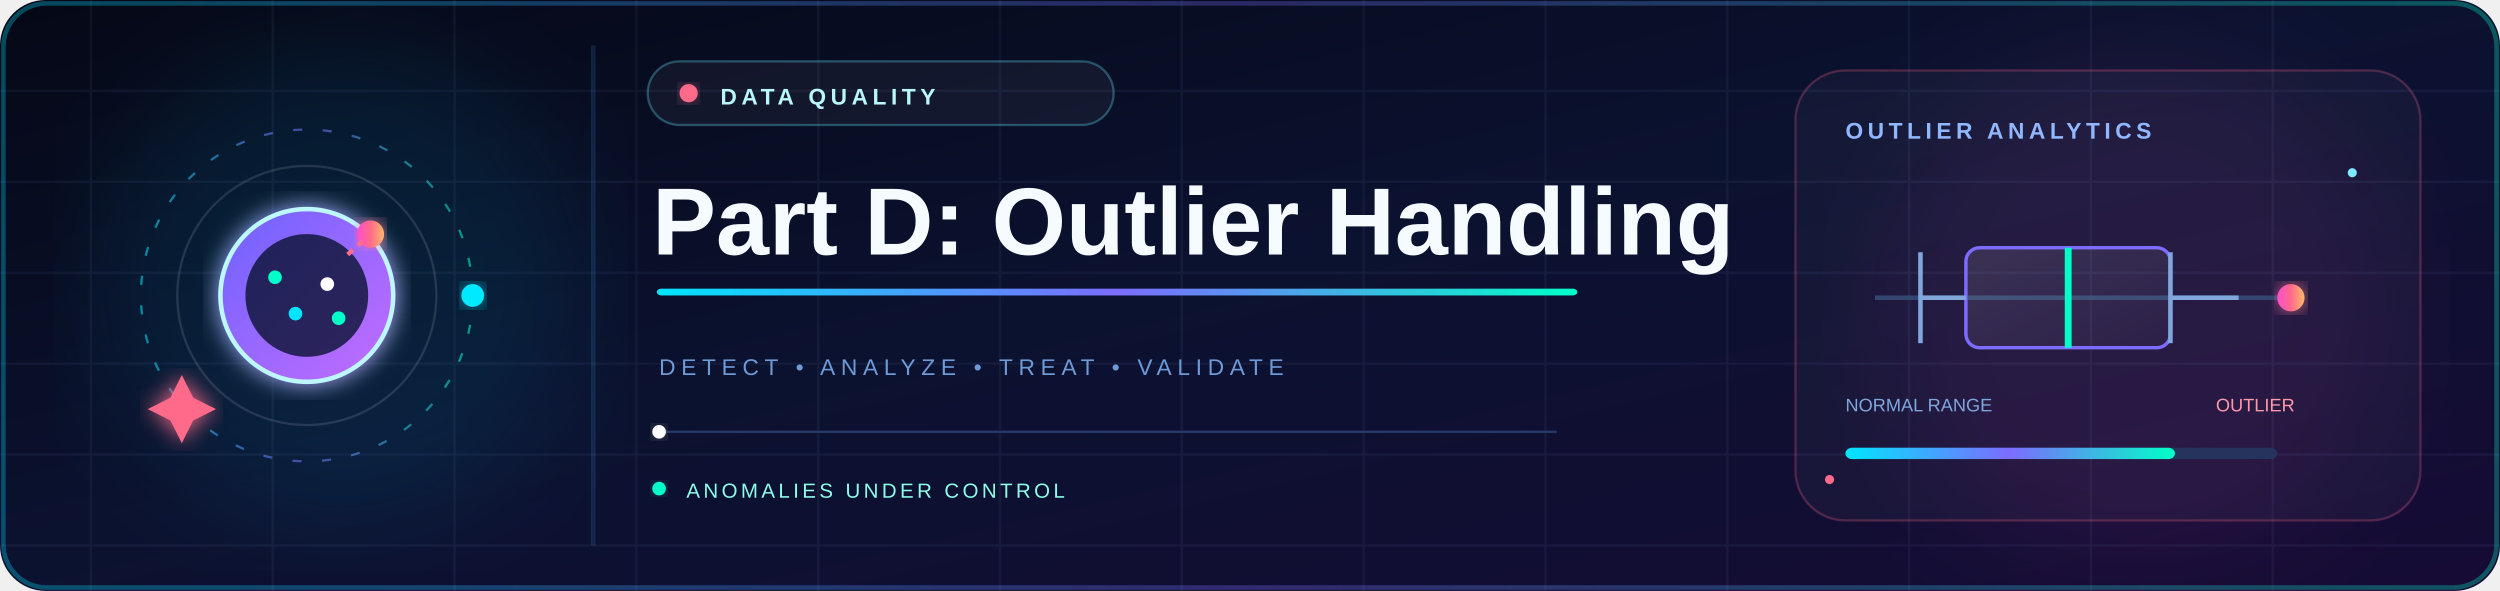
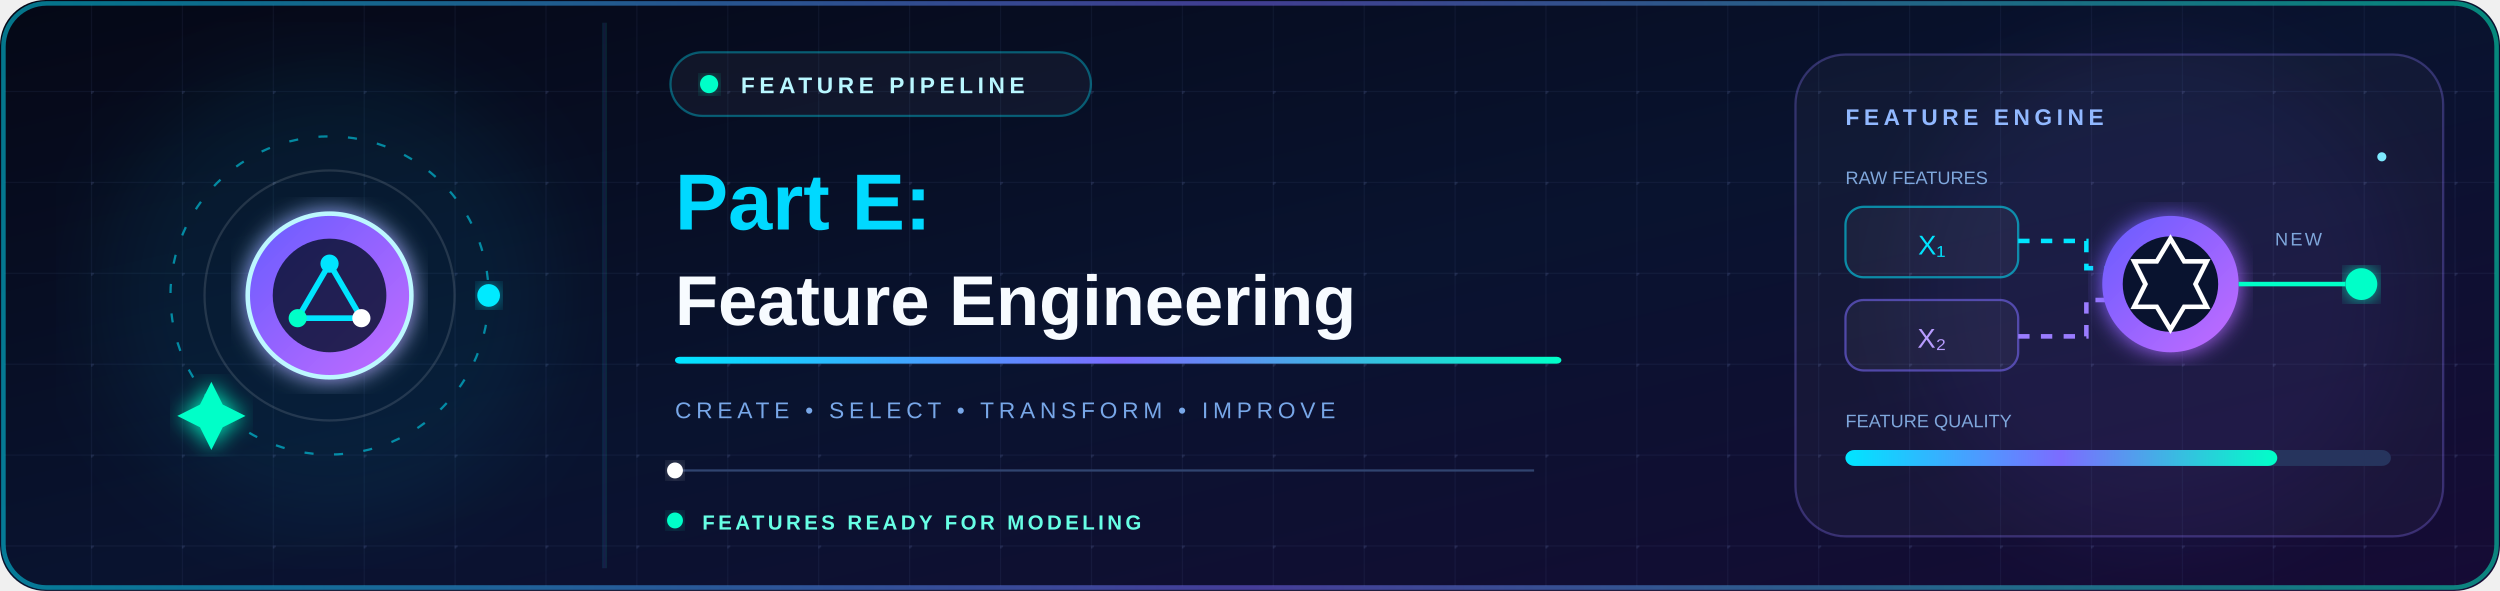
<svg xmlns="http://www.w3.org/2000/svg" width="1100" height="260" viewBox="0 0 1100 260">
  <defs>
    <linearGradient id="bg" x1="0" y1="0" x2="1" y2="1">
      <stop offset="0%" stop-color="#050816" />
-       <stop offset="48%" stop-color="#0b1230" />
+       <stop offset="50%" stop-color="#09132f" />
      <stop offset="100%" stop-color="#160b35" />
    </linearGradient>
    <linearGradient id="accent" x1="0" y1="0" x2="1" y2="0">
      <stop offset="0%" stop-color="#00e5ff" />
      <stop offset="50%" stop-color="#7c6cff" />
      <stop offset="100%" stop-color="#00ffc8" />
    </linearGradient>
    <linearGradient id="violet" x1="0" y1="0" x2="1" y2="1">
-       <stop offset="0%" stop-color="#6c63ff" />
+       <stop offset="0%" stop-color="#665cff" />
      <stop offset="100%" stop-color="#c56cff" />
-     </linearGradient>
-     <linearGradient id="danger" x1="0" y1="0" x2="1" y2="0">
-       <stop offset="0%" stop-color="#ff4ecd" />
-       <stop offset="50%" stop-color="#ff6b8a" />
-       <stop offset="100%" stop-color="#ffb86c" />
-     </linearGradient>
-     <linearGradient id="glass" x1="0" y1="0" x2="1" y2="1">
-       <stop offset="0%" stop-color="#ffffff" stop-opacity=".10" />
-       <stop offset="100%" stop-color="#ffffff" stop-opacity=".025" />
    </linearGradient>
    <filter id="glow">
      <feGaussianBlur stdDeviation="5" result="blur" />
      <feMerge>
        <feMergeNode in="blur" />
        <feMergeNode in="SourceGraphic" />
      </feMerge>
    </filter>
-     <filter id="bigGlow">
-       <feGaussianBlur stdDeviation="22" />
+     <filter id="softGlow">
+       <feGaussianBlur stdDeviation="18" />
    </filter>
+     <pattern id="grid" width="40" height="40" patternUnits="userSpaceOnUse">
+       <path d="M40 0H0V40" fill="none" stroke="#6d82b8" stroke-opacity=".09" />
+       <circle cx="0" cy="0" r="1.4" fill="#7890c9" opacity=".15" />
+     </pattern>
    <clipPath id="clip">
-       <rect width="1100" height="260" rx="20" />
+       <rect x="2" y="2" width="1096" height="256" rx="20" />
    </clipPath>
  </defs>
  <rect width="1100" height="260" rx="20" fill="url(#bg)" />
  <g clip-path="url(#clip)">
-     <circle cx="150" cy="125" r="105" fill="#00d9ff" opacity=".08" filter="url(#bigGlow)">
-       <animate attributeName="r" values="80;120;80" dur="5s" repeatCount="indefinite" />
-     </circle>
-     <circle cx="940" cy="135" r="115" fill="#ff4ecd" opacity=".07" filter="url(#bigGlow)">
-       <animate attributeName="cx" values="890;970;890" dur="7s" repeatCount="indefinite" />
-     </circle>
-     <g stroke="#8090c9" stroke-width="1" opacity=".08">
-       <path d="M0 40H1100" />
-       <path d="M0 80H1100" />
-       <path d="M0 120H1100" />
-       <path d="M0 160H1100" />
-       <path d="M0 200H1100" />
-       <path d="M0 240H1100" />
-       <path d="M40 0V260" />
-       <path d="M120 0V260" />
-       <path d="M200 0V260" />
-       <path d="M280 0V260" />
-       <path d="M360 0V260" />
-       <path d="M440 0V260" />
-       <path d="M520 0V260" />
-       <path d="M600 0V260" />
-       <path d="M680 0V260" />
-       <path d="M760 0V260" />
-       <path d="M840 0V260" />
-       <path d="M920 0V260" />
-       <path d="M1000 0V260" />
-     </g>
-     <g transform="translate(135 130)">
-       <circle r="73" fill="none" stroke="url(#accent)" stroke-width="1" stroke-dasharray="4 9" opacity=".55">
-         <animateTransform attributeName="transform" type="rotate" from="0" to="360" dur="15s" repeatCount="indefinite" />
+     <rect width="1100" height="260" fill="url(#grid)" />
+     <circle cx="145" cy="130" r="100" fill="#00d9ff" opacity=".07" filter="url(#softGlow)" />
+     <circle cx="950" cy="130" r="110" fill="#865cff" opacity=".07" filter="url(#softGlow)" />
+     <g transform="translate(145 130)">
+       <circle r="70" fill="none" stroke="#00e5ff" stroke-width="1" stroke-dasharray="4 9" opacity=".55">
+         <animateTransform attributeName="transform" type="rotate" from="0" to="360" dur="16s" repeatCount="indefinite" />
      </circle>
-       <circle r="57" fill="none" stroke="#ffffff" stroke-opacity=".12" />
-       <circle cx="0" cy="0" r="38" fill="url(#violet)" stroke="#bdf7ff" stroke-width="2" filter="url(#glow)" />
-       <circle cx="0" cy="0" r="27" fill="#07102d" opacity=".78" />
-       <circle cx="-14" cy="-8" r="3" fill="#00ffc8" />
-       <circle cx="-5" cy="8" r="3" fill="#00e5ff" />
-       <circle cx="9" cy="-5" r="3" fill="#ffffff" />
-       <circle cx="14" cy="10" r="3" fill="#00ffc8" />
-       <circle cx="28" cy="-27" r="6" fill="url(#danger)" filter="url(#glow)">
-         <animate attributeName="r" values="4;7;4" dur="1.5s" repeatCount="indefinite" />
-       </circle>
-       <path d="M18 -18L28 -27" stroke="#ff6b8a" stroke-width="2" stroke-dasharray="3 3" />
-       <circle cx="73" cy="0" r="5" fill="#00eaff" filter="url(#glow)">
+       <circle r="55" fill="none" stroke="#ffffff" stroke-opacity=".12" />
+       <circle r="36" fill="url(#violet)" stroke="#bdf7ff" stroke-width="2" filter="url(#glow)" />
+       <circle r="25" fill="#07102d" opacity=".82" />
+       <path d="M0 -14                L-14 10                H14                Z" fill="none" stroke="#00e5ff" stroke-width="2.5" />
+       <circle cx="0" cy="-14" r="4" fill="#00e5ff" />
+       <circle cx="-14" cy="10" r="4" fill="#00ffc8" />
+       <circle cx="14" cy="10" r="4" fill="#ffffff" />
+       <circle cx="70" cy="0" r="5" fill="#00eaff" filter="url(#glow)">
        <animateTransform attributeName="transform" type="rotate" from="0" to="360" dur="5s" repeatCount="indefinite" />
      </circle>
-       <path d="M-55 35                L-50 45                L-40 50                L-50 55                L-55 65                L-60 55                L-70 50                L-60 45Z" fill="#ff6b8a" filter="url(#glow)">
+       <path d="M-52 38                L-47 48                L-37 53                L-47 58                L-52 68                L-57 58                L-67 53                L-57 48Z" fill="#00ffc8" filter="url(#glow)">
        <animate attributeName="opacity" values=".3;1;.3" dur="2s" repeatCount="indefinite" />
      </path>
    </g>
-     <g transform="translate(275 0)">
-       <rect x="10" y="27" width="205" height="28" rx="14" fill="#ffffff" fill-opacity=".045" stroke="#66eaff" stroke-opacity=".3" />
-       <circle cx="28" cy="41" r="4" fill="#ff6b8a" filter="url(#glow)">
-         <animate attributeName="opacity" values=".3;1;.3" dur="1.2s" repeatCount="indefinite" />
+     <g transform="translate(285 0)">
+       <rect x="10" y="23" width="185" height="28" rx="14" fill="#ffffff" fill-opacity=".04" stroke="#00e5ff" stroke-opacity=".35" />
+       <circle cx="27" cy="37" r="4" fill="#00ffc8" filter="url(#glow)">
+         <animate attributeName="opacity" values=".3;1;.3" dur="1.5s" repeatCount="indefinite" />
      </circle>
-       <text x="42" y="46" font-family="Segoe UI,Arial" font-size="10" font-weight="700" letter-spacing="2" fill="#b9f7ff">
-         DATA QUALITY
-       </text>
-       <text x="12" y="112" font-family="Segoe UI,Arial,sans-serif" font-size="42" font-weight="800" fill="#f5fbff">
+       <text x="41" y="41" font-family="Segoe UI, Arial, sans-serif" font-size="10" font-weight="700" letter-spacing="2" fill="#b9f7ff">

-         Part D: Outlier Handling
- 
-         <animate attributeName="opacity" values="0;1" dur="1.2s" fill="freeze" />
-       </text>
-       <rect x="14" y="127" width="405" height="3" rx="2" fill="url(#accent)">
-         <animate attributeName="width" values="0;405" dur="1.3s" fill="freeze" />
-       </rect>
-       <text x="15" y="165" font-family="Segoe UI,Arial" font-size="10" letter-spacing="2.5" fill="#6e9bd8">
- 
-         DETECT  •  ANALYZE  •  TREAT  •  VALIDATE
+         FEATURE PIPELINE

      </text>
-       <path d="M15 190H410" stroke="#263b69" stroke-width="1" />
-       <circle cx="15" cy="190" r="3" fill="#ffffff" filter="url(#glow)">
-         <animate attributeName="cx" values="15;410;15" dur="3.5s" repeatCount="indefinite" />
+       <text x="12" y="101" font-family="Segoe UI, Arial, sans-serif" font-size="35" font-weight="800" fill="#00d9ff">
+ 
+         Part E:
+ 
+       </text>
+       <text x="12" y="143" font-family="Segoe UI, Arial, sans-serif" font-size="31" font-weight="800" fill="#f7fbff">
+ 
+         Feature Engineering
+ 
+       </text>
+       <rect x="12" y="157" width="390" height="3" rx="2" fill="url(#accent)">
+         <animate attributeName="width" values="0;390" dur="1.3s" fill="freeze" />
+       </rect>
+       <text x="12" y="184" font-family="Segoe UI, Arial, sans-serif" font-size="10" letter-spacing="2.1" fill="#78a7e8">
+ 
+         CREATE • SELECT • TRANSFORM • IMPROVE
+ 
+       </text>
+       <line x1="12" y1="207" x2="390" y2="207" stroke="#30446f" />
+       <circle cx="12" cy="207" r="3.5" fill="#ffffff" filter="url(#glow)">
+         <animate attributeName="cx" values="12;390;12" dur="3.5s" repeatCount="indefinite" />
      </circle>
-       <circle cx="15" cy="215" r="3" fill="#00ffc8" filter="url(#glow)" />
-       <text x="27" y="219" font-family="Segoe UI,Arial" font-size="9" letter-spacing="1.5" fill="#8dffe9">
-         ANOMALIES UNDER CONTROL
+       <circle cx="12" cy="229" r="3.5" fill="#00ffc8" filter="url(#glow)" />
+       <text x="24" y="233" font-family="Segoe UI, Arial, sans-serif" font-size="9" font-weight="600" letter-spacing="1.5" fill="#67ffe5">
+ 
+         FEATURES READY FOR MODELING
+ 
      </text>
    </g>
-     <g transform="translate(790 31)">
-       <rect width="275" height="198" rx="22" fill="#ffffff" fill-opacity=".035" stroke="#ff6b8a" stroke-opacity=".25" />
-       <text x="22" y="30" font-family="Segoe UI,Arial" font-size="10" font-weight="700" letter-spacing="2" fill="#91b8ff">
-         OUTLIER ANALYTICS
+     <g transform="translate(790 24)">
+       <rect width="285" height="212" rx="22" fill="#ffffff" fill-opacity=".035" stroke="#8e7aff" stroke-opacity=".3" />
+       <text x="22" y="31" font-family="Segoe UI, Arial, sans-serif" font-size="10" font-weight="700" letter-spacing="2" fill="#91b8ff">
+ 
+         FEATURE ENGINE
+ 
      </text>
-       <line x1="35" y1="100" x2="220" y2="100" stroke="#33466f" stroke-width="2" />
-       <line x1="55" y1="80" x2="55" y2="120" stroke="#7fa7dc" stroke-width="2" />
-       <rect x="75" y="78" width="90" height="44" rx="6" fill="url(#glass)" stroke="#7c6cff" stroke-width="1.5" />
-       <line x1="120" y1="78" x2="120" y2="122" stroke="#00ffc8" stroke-width="3" />
-       <line x1="165" y1="80" x2="165" y2="120" stroke="#7fa7dc" stroke-width="2" />
-       <line x1="55" y1="100" x2="75" y2="100" stroke="#7fa7dc" stroke-width="2" />
-       <line x1="165" y1="100" x2="195" y2="100" stroke="#7fa7dc" stroke-width="2" />
-       <circle cx="218" cy="100" r="6" fill="url(#danger)" filter="url(#glow)">
-         <animate attributeName="r" values="4;7;4" dur="1.4s" repeatCount="indefinite" />
+       <text x="22" y="57" font-family="Segoe UI, Arial, sans-serif" font-size="8" fill="#7fa7dc">
+ 
+         RAW FEATURES
+ 
+       </text>
+       <rect x="22" y="67" width="76" height="31" rx="8" fill="#ffffff" fill-opacity=".04" stroke="#00e5ff" stroke-opacity=".55" />
+       <text x="60" y="88" text-anchor="middle" font-family="Segoe UI, Arial, sans-serif" font-size="12" fill="#00e5ff">
+ 
+         X₁
+ 
+       </text>
+       <rect x="22" y="108" width="76" height="31" rx="8" fill="#ffffff" fill-opacity=".04" stroke="#7c6cff" stroke-opacity=".55" />
+       <text x="60" y="129" text-anchor="middle" font-family="Segoe UI, Arial, sans-serif" font-size="12" fill="#b79cff">
+ 
+         X₂
+ 
+       </text>
+       <path d="M98 82                H128                V94                H142" fill="none" stroke="#00e5ff" stroke-width="2" stroke-dasharray="5 5" />
+       <path d="M98 124                H128                V108                H142" fill="none" stroke="#9a7cff" stroke-width="2" stroke-dasharray="5 5" />
+       <circle cx="165" cy="101" r="30" fill="url(#violet)" filter="url(#glow)" />
+       <circle cx="165" cy="101" r="21" fill="#09132f" />
+       <path d="M165 81                L171 91                H181                L176 101                L181 111                H171                L165 121                L159 111                H149                L154 101                L149 91                H159Z" fill="none" stroke="#ffffff" stroke-width="2" />
+       <path d="M195 101                H242" stroke="#00ffc8" stroke-width="2" />
+       <circle cx="249" cy="101" r="7" fill="#00ffc8" filter="url(#glow)">
+         <animate attributeName="r" values="5;8;5" dur="1.7s" repeatCount="indefinite" />
      </circle>
-       <text x="22" y="150" font-family="Segoe UI,Arial" font-size="8" fill="#7fa7dc">
-         NORMAL RANGE
+       <text x="211" y="84" font-family="Segoe UI, Arial, sans-serif" font-size="8" letter-spacing="1" fill="#7fa7dc">
+ 
+         NEW
+ 
      </text>
-       <text x="185" y="150" font-family="Segoe UI,Arial" font-size="8" fill="#ff9aaa">
-         OUTLIER
+       <text x="22" y="164" font-family="Segoe UI, Arial, sans-serif" font-size="8" fill="#7fa7dc">
+ 
+         FEATURE QUALITY
+ 
      </text>
-       <rect x="22" y="166" width="190" height="5" rx="3" fill="#26345d" />
-       <rect x="22" y="166" width="145" height="5" rx="3" fill="url(#accent)">
-         <animate attributeName="width" values="0;145" dur="1.7s" fill="freeze" />
+       <rect x="22" y="174" width="240" height="7" rx="4" fill="#26345d" />
+       <rect x="22" y="174" width="190" height="7" rx="4" fill="url(#accent)">
+         <animate attributeName="width" values="0;190" dur="1.8s" fill="freeze" />
      </rect>
-       <circle cx="245" cy="45" r="2" fill="#7eeaff">
-         <animate attributeName="cy" values="45;65;45" dur="3s" repeatCount="indefinite" />
-       </circle>
-       <circle cx="15" cy="180" r="2" fill="#ff6b8a">
-         <animate attributeName="cy" values="180;160;180" dur="4s" repeatCount="indefinite" />
+       <circle cx="258" cy="45" r="2" fill="#7eeaff">
+         <animate attributeName="cy" values="45;62;45" dur="3s" repeatCount="indefinite" />
      </circle>
    </g>
-     <rect x="260" y="20" width="2" height="220" fill="url(#accent)" opacity=".15">
-       <animate attributeName="x" values="250;790;250" dur="7s" repeatCount="indefinite" />
+     <rect x="265" y="10" width="2" height="240" fill="url(#accent)" opacity=".12">
+       <animate attributeName="x" values="260;785;260" dur="7s" repeatCount="indefinite" />
    </rect>
-     <rect x="1.5" y="1.5" width="1097" height="257" rx="19" fill="none" stroke="url(#accent)" stroke-opacity=".3" stroke-width="2" />
  </g>
+   <rect x="1.5" y="1.5" width="1097" height="257" rx="19" fill="none" stroke="url(#accent)" stroke-width="2" stroke-opacity=".5" />
</svg>
